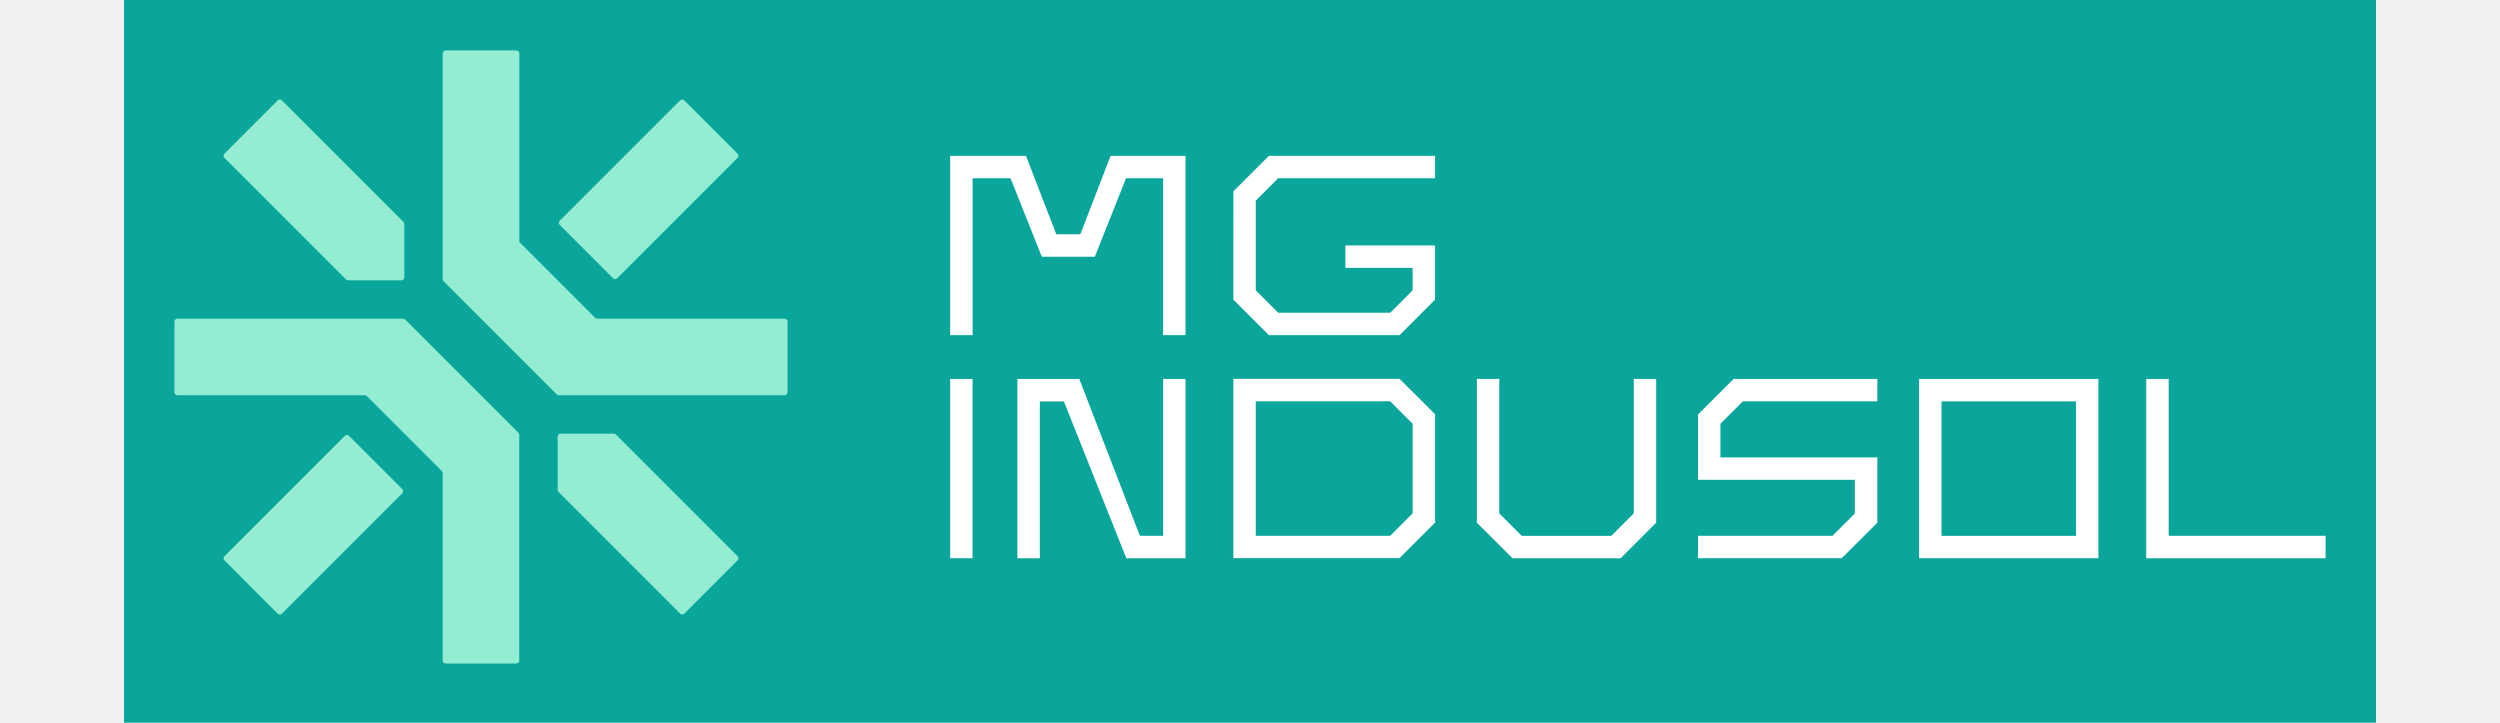
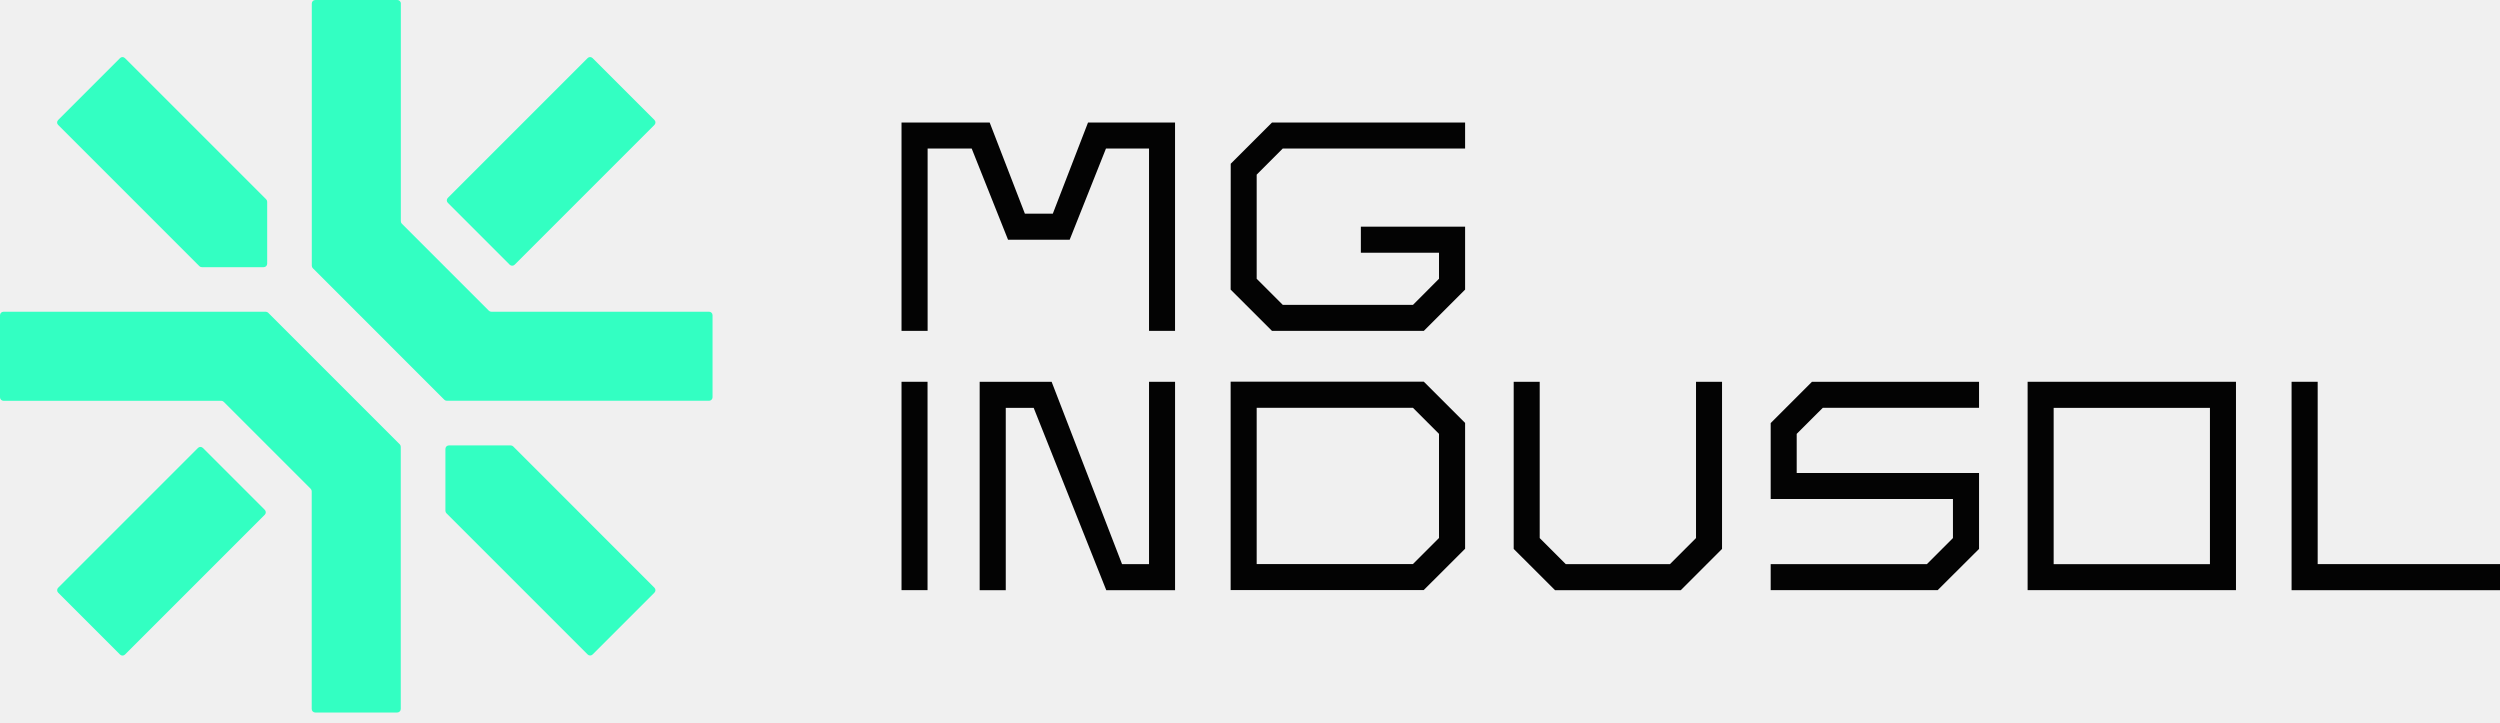
- <svg xmlns="http://www.w3.org/2000/svg" width="128" height="37" viewBox="-3 -3 134 43" fill="none" transform="matrix(1, 0, 0, 1, 0, 0)">
-   <g id="deeditor_bgCarrier" stroke-width="0">
-     <rect id="dee_c_e" x="-3" y="-3" width="134" height="43" rx="0" fill="#0aa69b" strokewidth="0" />
+ <svg xmlns="http://www.w3.org/2000/svg" width="128" height="37" viewBox="0 0 128 37" fill="none">
+   <g clip-path="url(#clip0_2194_1842)">
+     <path d="M118.665 28.882V19.547H117.329V30.218H128V28.882H118.665Z" fill="#030303" />
+     <path d="M114.482 19.547H103.814V30.215H114.482V19.547ZM113.149 20.883V28.885H105.147V20.883H113.149Z" fill="#030303" />
+     <path d="M92.773 19.547H101.327V20.88H93.327L91.991 22.215V24.216H101.327V28.104L99.209 30.215H90.659V28.882H98.658L99.991 27.549V25.549H90.659V21.661L92.773 19.547Z" fill="#030303" />
+     <path d="M86.836 27.549L85.5 28.885H80.169L78.833 27.549V19.547H77.501V28.104L79.615 30.215V30.218H86.058L86.054 30.215H86.058L88.168 28.104V19.547H86.836V27.549Z" fill="#030303" />
+     <path d="M72.896 19.542H63.009V30.21H72.896L75.013 28.096V21.653L72.896 19.539V19.542ZM73.677 27.545L72.341 28.881H64.342V20.878H72.341L73.677 22.214V27.548V27.545Z" fill="#030303" />
+     <path d="M53.843 19.547L57.448 28.882H58.83V19.547H60.163V30.218H56.641L52.925 20.883H51.495V30.218H50.159V19.547H53.843Z" fill="#030303" />
+     <path d="M47.49 19.547H46.158V30.215H47.49V19.547Z" fill="#030303" />
+     <path d="M65.675 7.606L64.342 8.942V14.273L65.678 15.609H72.345L73.677 14.273V12.94H69.676V11.607H75.013V14.831H75.01L72.899 16.942H65.127L63.009 14.827L63.013 8.384L65.127 6.273H75.013V7.606" fill="#030303" />
+     <path d="M60.162 6.273H55.707L53.904 10.94H52.474L50.671 6.273H46.158V16.942H47.494V7.606H49.751L51.612 12.275H54.767L56.625 7.606H58.83V16.942H60.162V6.273Z" fill="#030303" />
+     <path d="M13.605 15.961C13.654 15.961 13.7 15.98 13.732 16.013L20.467 22.748C20.499 22.78 20.518 22.826 20.519 22.874V36.302C20.518 36.399 20.441 36.479 20.341 36.48H16.139C16.041 36.48 15.96 36.402 15.96 36.302V25.153C15.96 25.105 15.94 25.06 15.908 25.027L11.453 20.572C11.421 20.54 11.375 20.52 11.326 20.52H0.179C0.081 20.52 8.70935e-05 20.442 0 20.342V16.14C0 16.042 0.078 15.961 0.179 15.961H13.605Z" fill="#33ffc2" />
+     <path d="M10.136 22.935C10.205 22.865 10.318 22.865 10.388 22.935L13.557 26.104C13.626 26.173 13.626 26.286 13.557 26.355L6.398 33.514C6.329 33.583 6.215 33.583 6.146 33.514L2.978 30.345C2.908 30.275 2.908 30.162 2.978 30.093L10.136 22.935Z" fill="#33ffc2" />
+     <path d="M26.148 22.805C26.197 22.805 26.242 22.824 26.274 22.856L33.506 30.091C33.577 30.159 33.577 30.273 33.506 30.344L30.341 33.509C30.273 33.58 30.159 33.58 30.088 33.509L22.856 26.277C22.824 26.245 22.805 26.2 22.805 26.151V22.983C22.805 22.886 22.883 22.805 22.983 22.805H26.148Z" fill="#33ffc2" />
+     <path d="M20.344 0C20.441 0 20.523 0.078 20.523 0.179V11.326C20.523 11.375 20.542 11.421 20.574 11.453L25.029 15.908C25.062 15.941 25.108 15.96 25.156 15.96H36.304C36.401 15.96 36.482 16.038 36.482 16.139V20.341C36.482 20.438 36.404 20.519 36.304 20.519H22.877C22.828 20.519 22.782 20.499 22.75 20.467L16.016 13.732C15.983 13.7 15.964 13.654 15.964 13.605V0.179C15.964 0.081 16.041 6.33129e-05 16.142 0H20.344Z" fill="#33ffc2" />
+     <path d="M6.145 2.976C6.213 2.904 6.326 2.904 6.397 2.976L13.628 10.206C13.66 10.239 13.68 10.284 13.68 10.333V13.501C13.68 13.598 13.602 13.679 13.502 13.679H10.334C10.285 13.679 10.239 13.659 10.207 13.627L2.977 6.396C2.905 6.328 2.905 6.215 2.977 6.144L6.145 2.976Z" fill="#33ffc2" />
+     <path d="M30.087 2.974C30.157 2.904 30.269 2.904 30.339 2.974L33.508 6.143C33.577 6.212 33.577 6.325 33.508 6.395L26.35 13.553C26.28 13.622 26.166 13.622 26.097 13.553L22.929 10.384C22.859 10.314 22.859 10.201 22.929 10.132L30.087 2.974Z" fill="#33ffc2" />
  </g>
-   <g clip-path="url(#clip0_2194_1842)">
-     <path d="M118.665 28.882V19.547H117.329V30.218H128V28.882H118.665Z" fill="#ffffff" />
-     <path d="M114.482 19.547H103.814V30.215H114.482V19.547ZM113.149 20.883V28.885H105.147V20.883H113.149Z" fill="#ffffff" />
-     <path d="M92.773 19.547H101.327V20.88H93.327L91.991 22.215V24.216H101.327V28.104L99.209 30.215H90.659V28.882H98.658L99.991 27.549V25.549H90.659V21.661L92.773 19.547Z" fill="#ffffff" />
-     <path d="M86.836 27.549L85.5 28.885H80.169L78.833 27.549V19.547H77.501V28.104L79.615 30.215V30.218H86.058L86.054 30.215H86.058L88.168 28.104V19.547H86.836V27.549Z" fill="#ffffff" />
-     <path d="M72.896 19.542H63.009V30.21H72.896L75.013 28.096V21.653L72.896 19.539V19.542ZM73.677 27.545L72.341 28.881H64.342V20.878H72.341L73.677 22.214V27.548V27.545Z" fill="#ffffff" />
-     <path d="M53.843 19.547L57.448 28.882H58.83V19.547H60.163V30.218H56.641L52.925 20.883H51.495V30.218H50.159V19.547H53.843Z" fill="#ffffff" />
-     <path d="M47.49 19.547H46.158V30.215H47.49V19.547Z" fill="#ffffff" />
-     <path d="M65.675 7.606L64.342 8.942V14.273L65.678 15.609H72.345L73.677 14.273V12.94H69.676V11.607H75.013V14.831H75.01L72.899 16.942H65.127L63.009 14.827L63.013 8.384L65.127 6.273H75.013V7.606" fill="#ffffff" />
-     <path d="M60.162 6.273H55.707L53.904 10.94H52.474L50.671 6.273H46.158V16.942H47.494V7.606H49.751L51.612 12.275H54.767L56.625 7.606H58.83V16.942H60.162V6.273Z" fill="#ffffff" />
-     <path d="M13.605 15.961C13.654 15.961 13.7 15.98 13.732 16.013L20.467 22.748C20.499 22.78 20.518 22.826 20.519 22.874V36.302C20.518 36.399 20.441 36.479 20.341 36.48H16.139C16.041 36.48 15.96 36.402 15.96 36.302V25.153C15.96 25.105 15.94 25.06 15.908 25.027L11.453 20.572C11.421 20.54 11.375 20.52 11.326 20.52H0.179C0.081 20.52 8.70935e-05 20.442 0 20.342V16.14C0 16.042 0.078 15.961 0.179 15.961H13.605Z" fill="#94edd3" />
-     <path d="M10.136 22.935C10.205 22.865 10.318 22.865 10.388 22.935L13.557 26.104C13.626 26.173 13.626 26.286 13.557 26.355L6.398 33.514C6.329 33.583 6.215 33.583 6.146 33.514L2.978 30.345C2.908 30.275 2.908 30.162 2.978 30.093L10.136 22.935Z" fill="#94edd3" />
-     <path d="M26.148 22.805C26.197 22.805 26.242 22.824 26.274 22.856L33.506 30.091C33.577 30.159 33.577 30.273 33.506 30.344L30.341 33.509C30.273 33.58 30.159 33.58 30.088 33.509L22.856 26.277C22.824 26.245 22.805 26.2 22.805 26.151V22.983C22.805 22.886 22.883 22.805 22.983 22.805H26.148Z" fill="#94edd3" />
-     <path d="M20.344 0C20.441 0 20.523 0.078 20.523 0.179V11.326C20.523 11.375 20.542 11.421 20.574 11.453L25.029 15.908C25.062 15.941 25.108 15.96 25.156 15.96H36.304C36.401 15.96 36.482 16.038 36.482 16.139V20.341C36.482 20.438 36.404 20.519 36.304 20.519H22.877C22.828 20.519 22.782 20.499 22.75 20.467L16.016 13.732C15.983 13.7 15.964 13.654 15.964 13.605V0.179C15.964 0.081 16.041 6.33129e-05 16.142 0H20.344Z" fill="#94edd3" />
-     <path d="M6.145 2.976C6.213 2.904 6.326 2.904 6.397 2.976L13.628 10.206C13.66 10.239 13.68 10.284 13.68 10.333V13.501C13.68 13.598 13.602 13.679 13.502 13.679H10.334C10.285 13.679 10.239 13.659 10.207 13.627L2.977 6.396C2.905 6.328 2.905 6.215 2.977 6.144L6.145 2.976Z" fill="#94edd3" />
-     <path d="M30.087 2.974C30.157 2.904 30.269 2.904 30.339 2.974L33.508 6.143C33.577 6.212 33.577 6.325 33.508 6.395L26.35 13.553C26.28 13.622 26.166 13.622 26.097 13.553L22.929 10.384C22.859 10.314 22.859 10.201 22.929 10.132L30.087 2.974Z" fill="#94edd3" />
-   </g>
-   <defs fill="#cc2727">
-     <clipPath id="clip0_2194_1842" fill="#cc2727">
-       <rect width="128" height="36.485" fill="#ffffff" />
+   <defs>
+     <clipPath id="clip0_2194_1842">
+       <rect width="128" height="36.485" fill="#030303" />
    </clipPath>
  </defs>
</svg>
